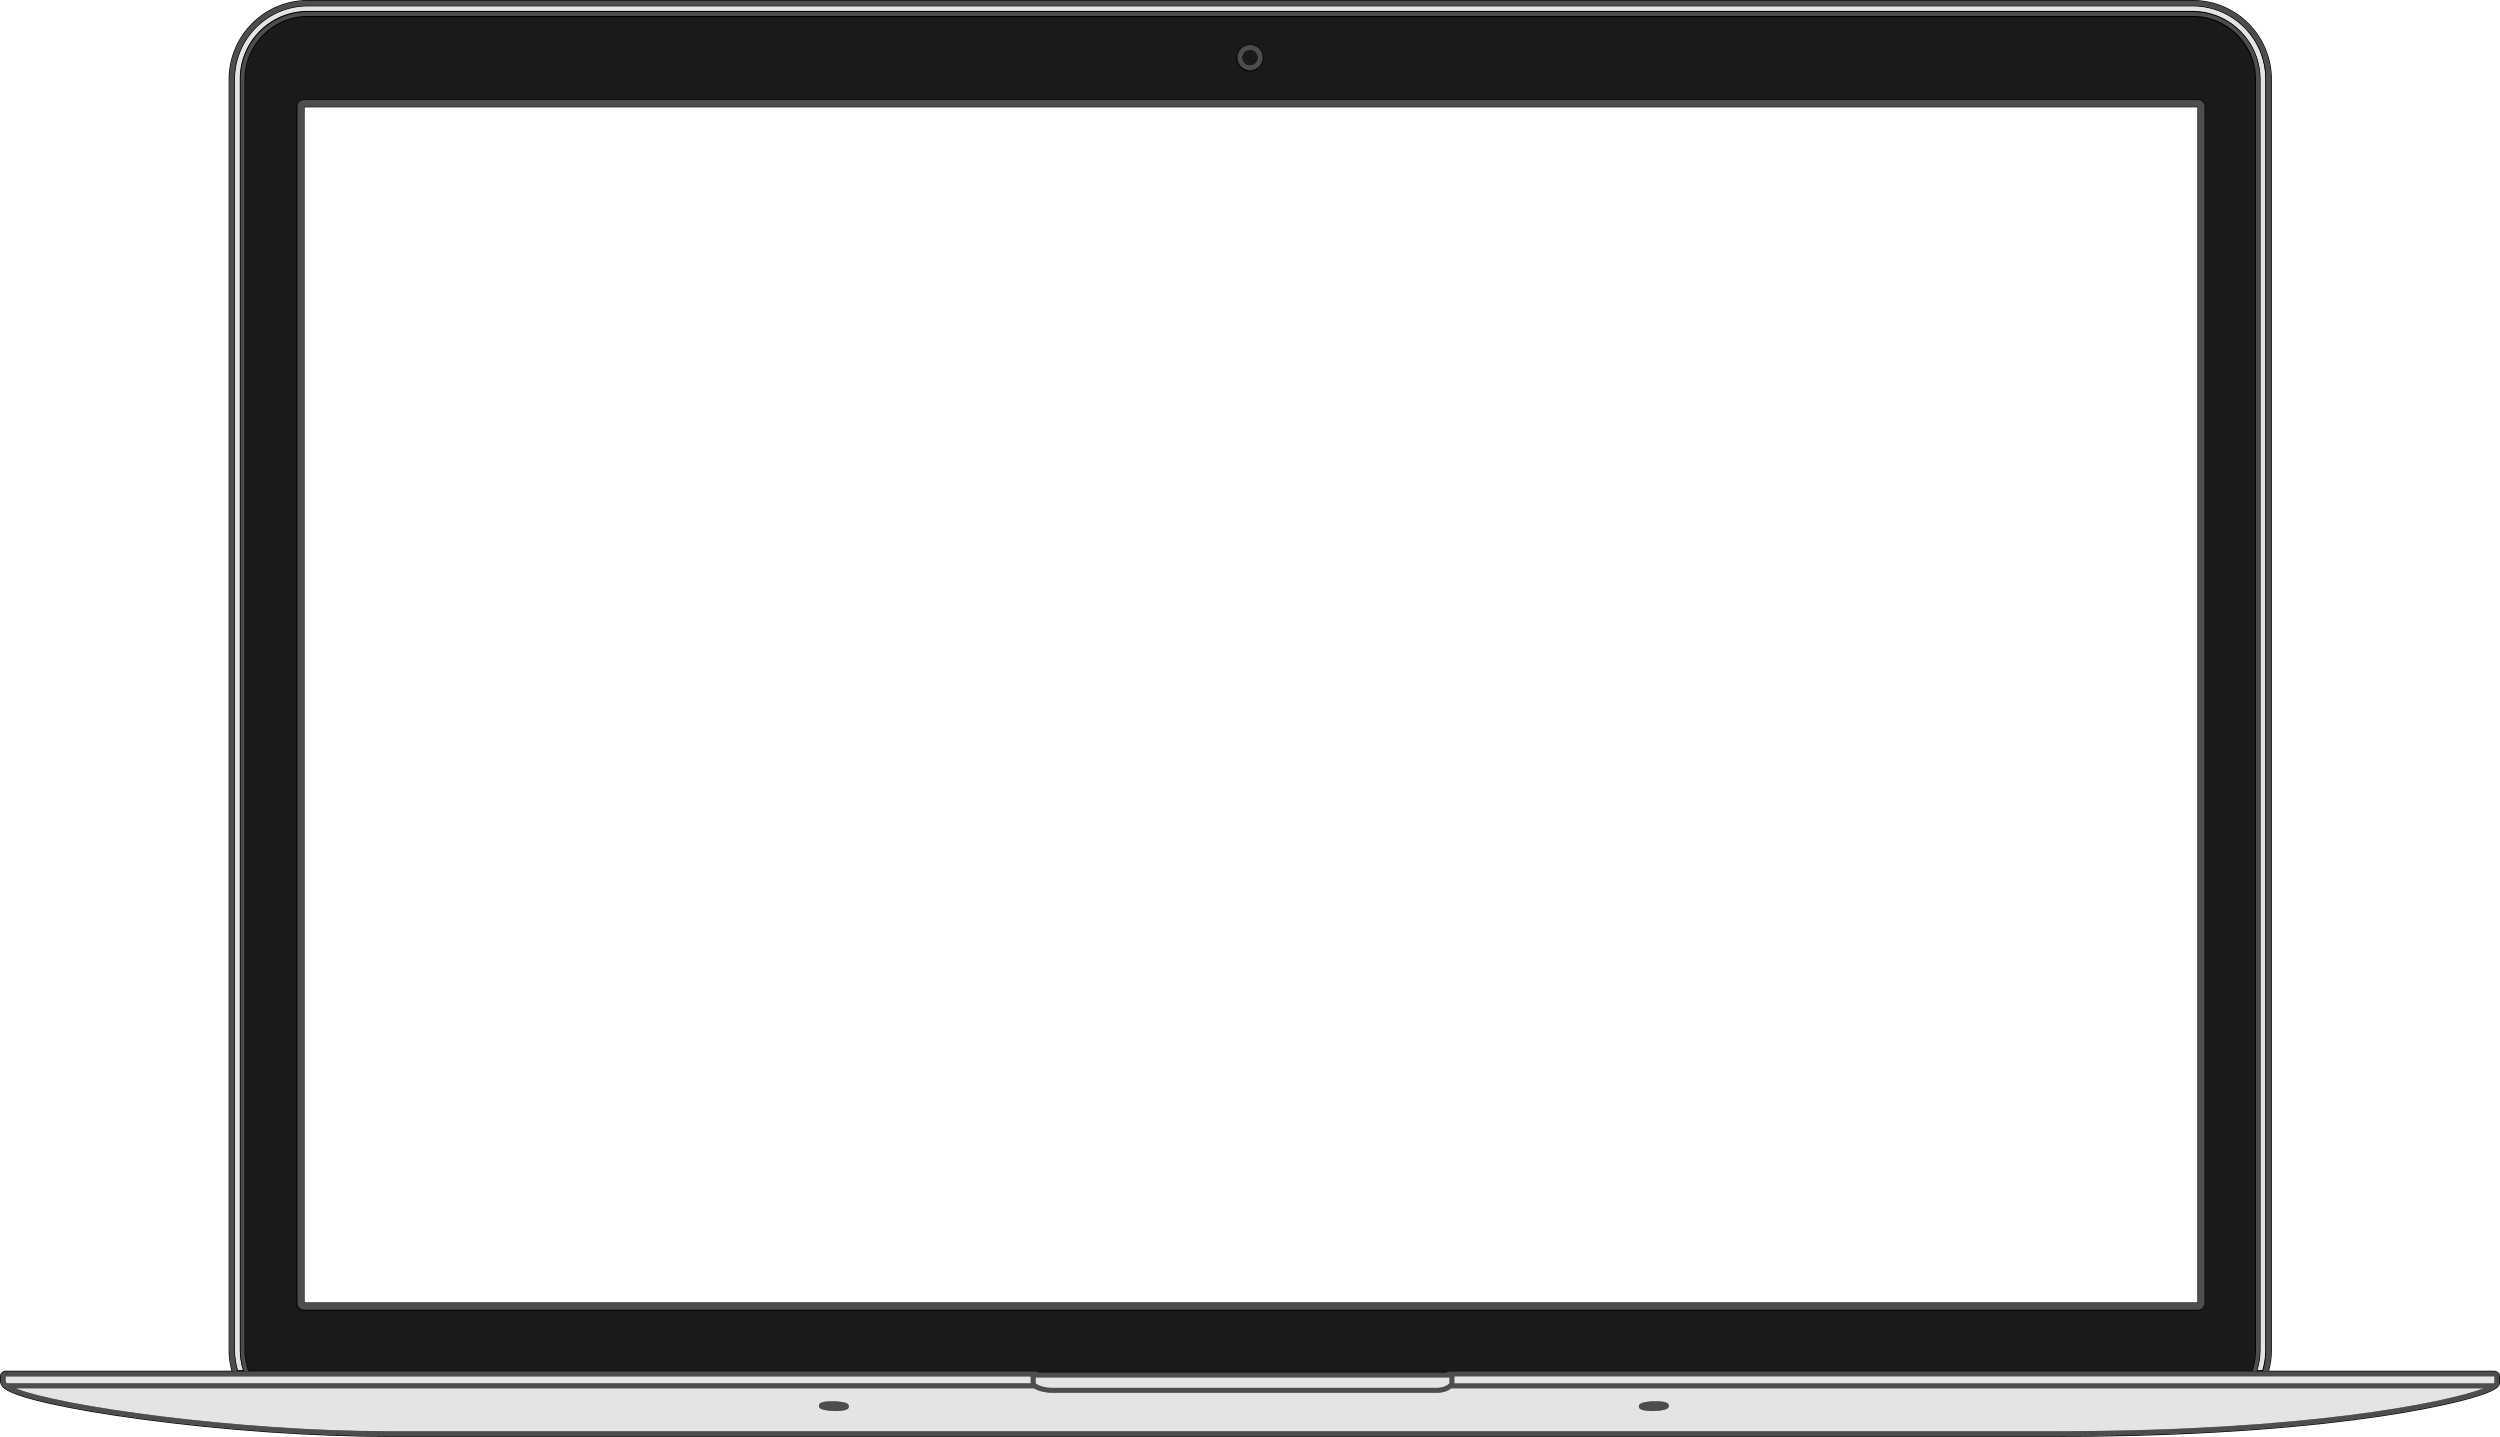
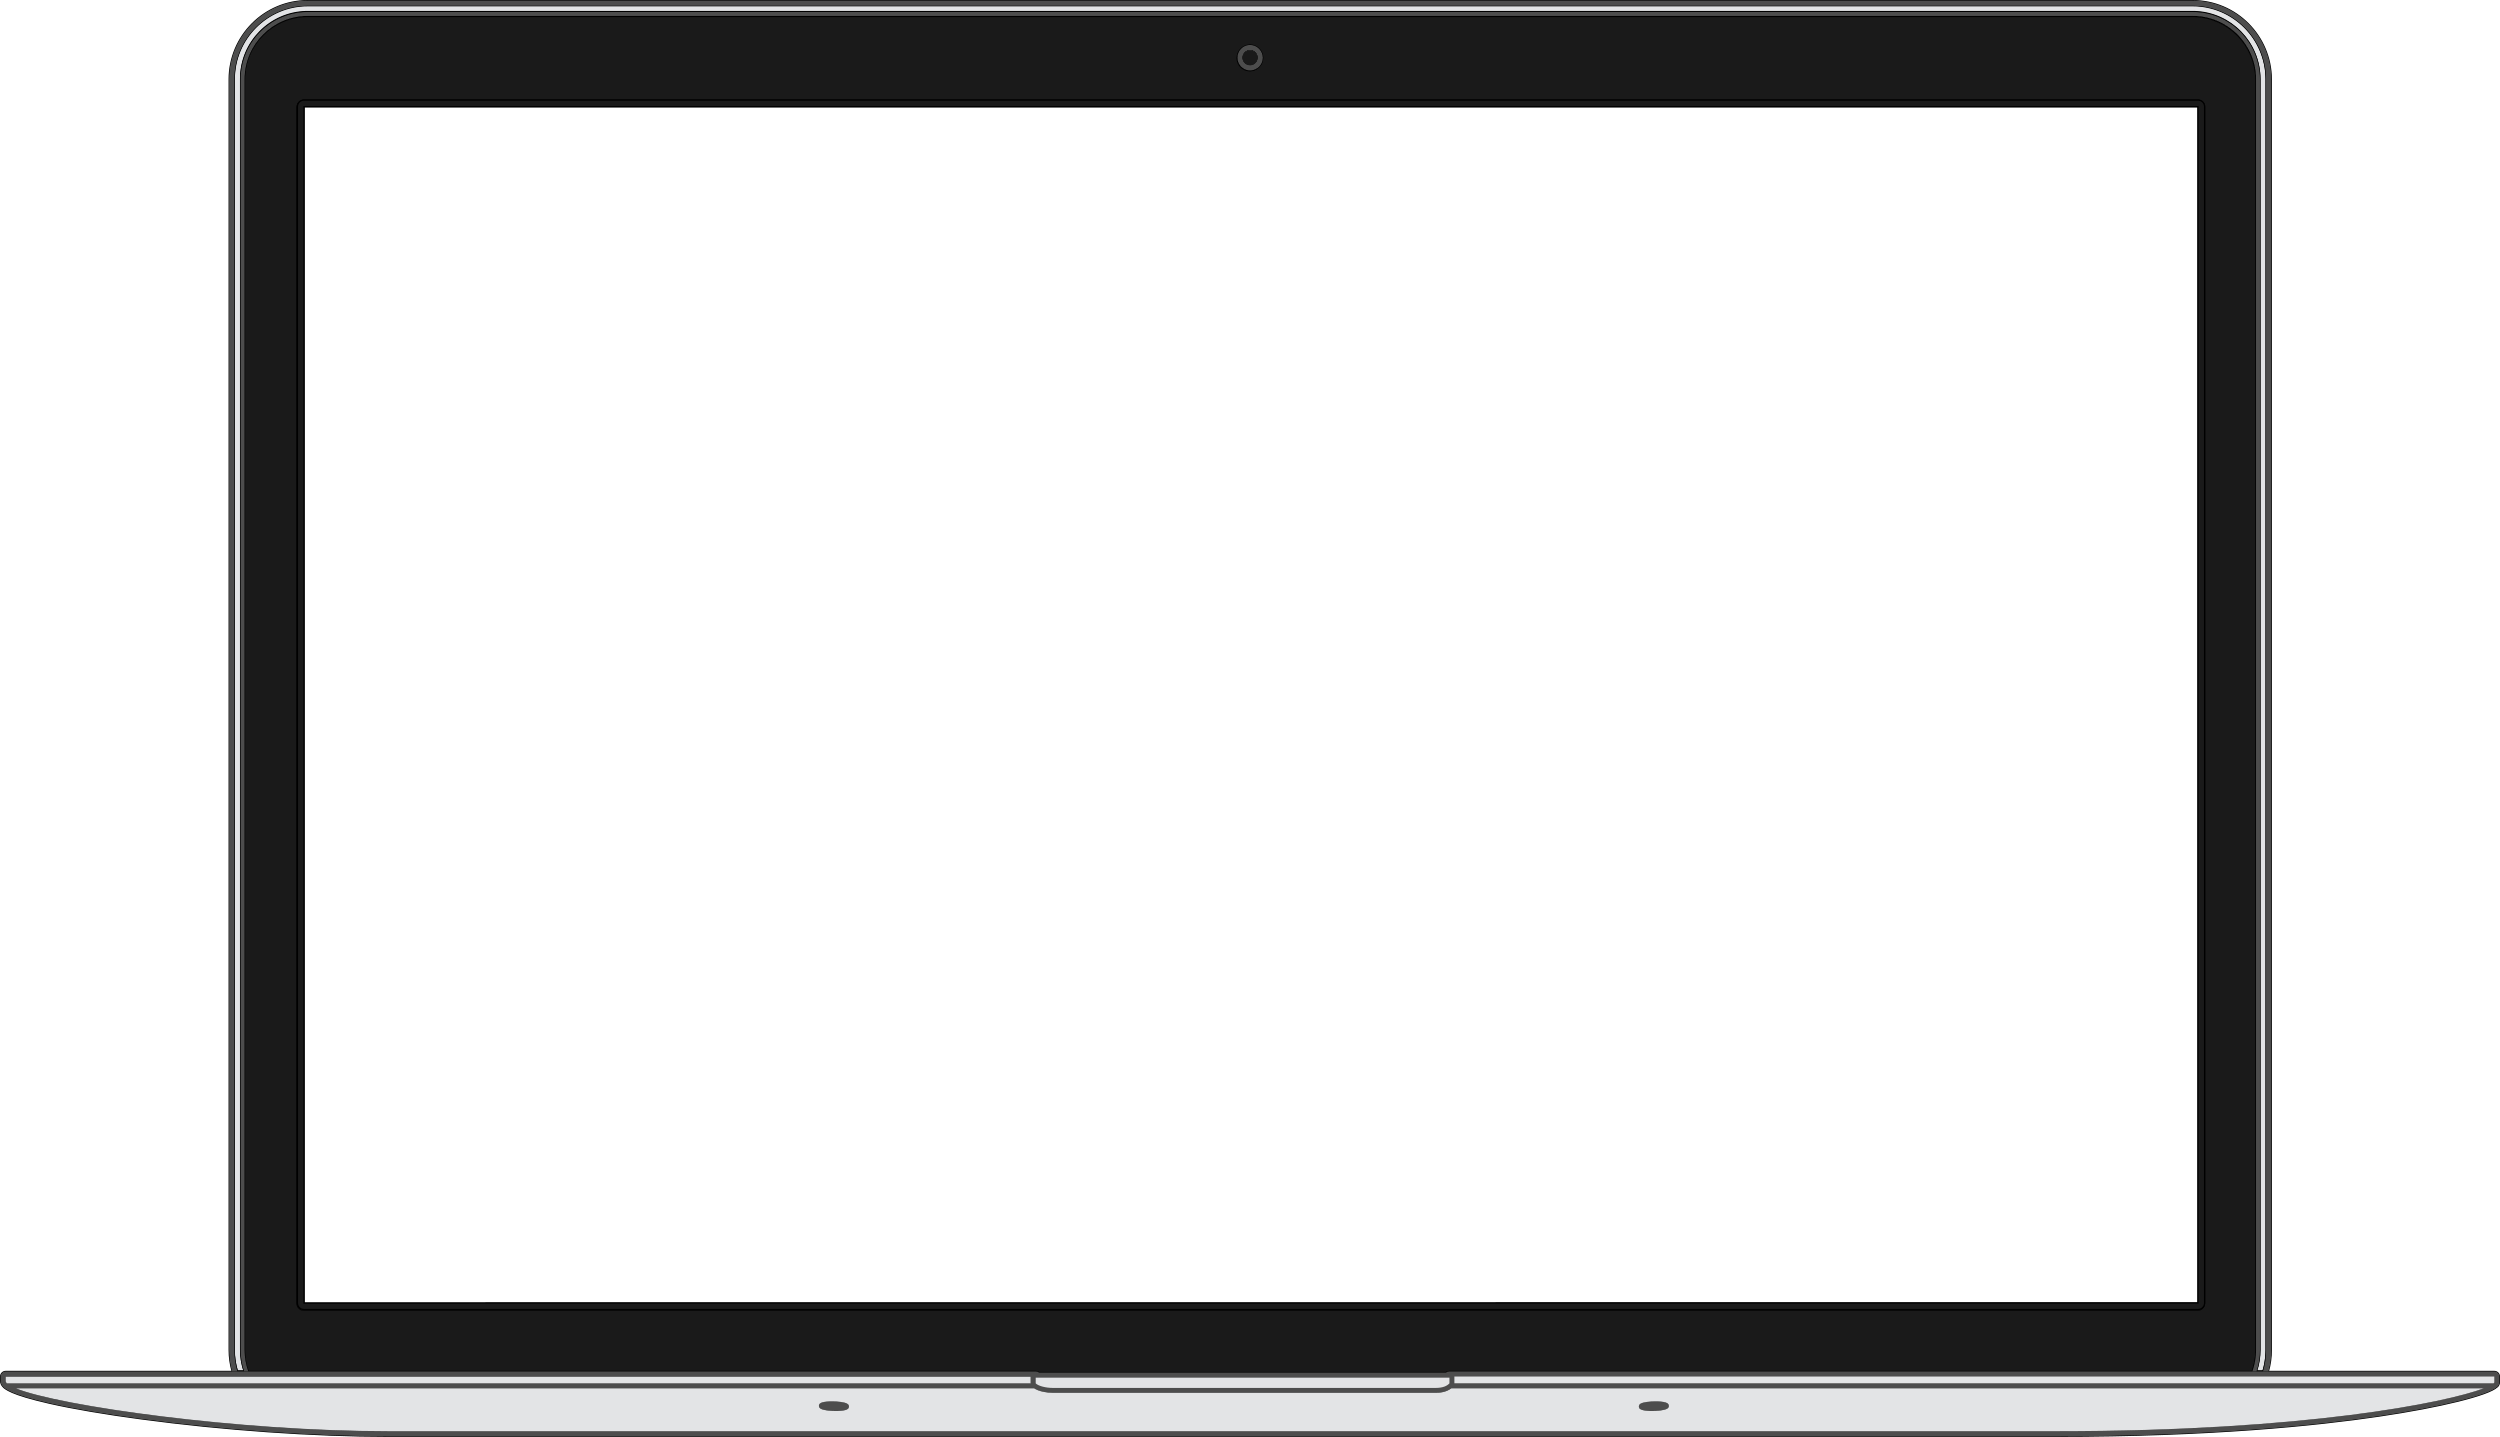
- <svg xmlns="http://www.w3.org/2000/svg" id="Layer_1" data-name="Layer 1" viewBox="0 0 1971.12 1132.906">
-   <defs>
-     <style>.cls-1,.cls-4{fill:#1a1a1a;}.cls-1,.cls-2{stroke:#000;stroke-miterlimit:10;}.cls-2,.cls-5{fill:#e3e4e6;}.cls-3{fill:#4d4d4d;}</style>
-   </defs>
-   <path class="cls-1" d="M2689.35-1295.176c-.36-.02-.72-.02-1.08-.02H1202.27c-.43,0-.86.01-1.29.02a50.049,50.049,0,0,0-48.92,49.98v1002a49.656,49.656,0,0,0,2.88,16.7c57.463.007,619.485.076,620.99.08a4.504,4.504,0,0,1,1.025.134,3.957,3.957,0,0,1,1.465.746h321.14a3.954,3.954,0,0,1,2.49-.88h.21q316.47-.03,632.92-.08a49.656,49.656,0,0,0,2.88-16.7v-1002A50.049,50.049,0,0,0,2689.35-1295.176Zm-744.78,22.98c.17-.01.34-.01.51-.01.1,0,.2,0,.3.01a9.969,9.969,0,0,1,9.45,9.95,9.969,9.969,0,0,1-9.45,9.95c-.1.01-.2.01-.3.01-.17,0-.34,0-.51-.01a9.951,9.951,0,0,1-9.66-9.95A9.951,9.951,0,0,1,1944.57-1272.196Zm752.92,991.89a5.213,5.213,0,0,1-5.18,5.24H1198.95a5.213,5.213,0,0,1-5.18-5.24v-943.24a5.207,5.207,0,0,1,5.18-5.24H2692.31a5.207,5.207,0,0,1,5.18,5.24Z" transform="translate(-959.5 1308.132)" />
-   <path class="cls-2" d="M2689.56-1304.014c-.43-.02-.86-.02-1.29-.02h-1486c-.5,0-1,.01-1.5.02a57.997,57.997,0,0,0-56.71,57.98V-244.034q0,2.175.18,4.56a58.701,58.701,0,0,0,2.26,12.14v.01l5.27-.01a52.727,52.727,0,0,1-2.08-8.558,52.768,52.768,0,0,1-.63-8.142V-1246.034a53.055,53.055,0,0,1,51.84-52.98c.46-.01.91-.02,1.37-.02h1486c.39,0,.77,0,1.16.02a53.055,53.055,0,0,1,51.63,52.98V-244.034a52.701,52.701,0,0,1-2.71,16.7h5.26a55.549,55.549,0,0,0,1.48-6.09,58.362,58.362,0,0,0,.97-10.61V-1246.034A57.996,57.996,0,0,0,2689.56-1304.014Z" transform="translate(-959.5 1308.132)" />
-   <path class="cls-2" d="M1945.38-1272.637c-.1-.01-.2-.01-.3-.01-.17,0-.34,0-.51.01a9.969,9.969,0,0,0-9.45,9.95,9.969,9.969,0,0,0,9.45,9.95c.17.01.34.01.51.01.1,0,.2,0,.3-.01a9.951,9.951,0,0,0,9.66-9.95A9.951,9.951,0,0,0,1945.38-1272.637Zm-.3,15.91a5.975,5.975,0,0,1-5.96-5.96,5.969,5.969,0,0,1,5.96-5.96,5.962,5.962,0,0,1,5.96,5.96A5.969,5.969,0,0,1,1945.08-1256.726Z" transform="translate(-959.5 1308.132)" />
-   <path class="cls-2" d="M2692.52-1229.226H1199.16a5.207,5.207,0,0,0-5.18,5.24v943.24a5.213,5.213,0,0,0,5.18,5.24H2692.52a5.213,5.213,0,0,0,5.18-5.24v-943.24A5.207,5.207,0,0,0,2692.52-1229.226ZM1199.16-280.746v-943.24H2692.52v943.24Z" transform="translate(-959.5 1308.132)" />
-   <path class="cls-2" d="M2741.272-1245.632v1002a52.701,52.701,0,0,1-2.71,16.7h-3.17a49.656,49.656,0,0,0,2.88-16.7v-1002a50.057,50.057,0,0,0-50-50h-1486a50.057,50.057,0,0,0-50,50v1002a49.656,49.656,0,0,0,2.88,16.7h-3.17a52.701,52.701,0,0,1-2.71-16.7v-1002a53.066,53.066,0,0,1,53-53h1486A53.059,53.059,0,0,1,2741.272-1245.632Z" transform="translate(-959.5 1308.132)" />
-   <path class="cls-2" d="M2750.272-1245.632v1002a61.729,61.729,0,0,1-2.3,16.7h-4.15a57.899,57.899,0,0,0,2.45-16.7v-1002a58.003,58.003,0,0,0-58-58h-1486a58.003,58.003,0,0,0-58,58v1002a58.247,58.247,0,0,0,2.45,16.7h-4.14a61.733,61.733,0,0,1-2.31-16.7v-1002a62.079,62.079,0,0,1,62-62h1486A62.073,62.073,0,0,1,2750.272-1245.632Z" transform="translate(-959.5 1308.132)" />
-   <path class="cls-2" d="M1628.782-198.572c-.26.87-.8,2.7-9.04,2.94-.51.01-1.01.02-1.51.02-4.17,0-9.78-.51-11.86-1.94a2.525,2.525,0,0,1-1.15-2.82c.26-.88.8-2.7,9.04-2.94.5-.01,1.01-.02,1.51-.02,4.17,0,9.78.51,11.86,1.93A2.539,2.539,0,0,1,1628.782-198.572Z" transform="translate(-959.5 1308.132)" />
-   <path class="cls-2" d="M2251.732-198.572a2.531,2.531,0,0,1,1.14-2.83c2.08-1.42,7.69-1.93,11.86-1.93.5,0,1.01.01,1.51.02,8.24.24,8.78,2.06,9.04,2.94a2.518,2.518,0,0,1-1.14,2.82c-2.09,1.43-7.69,1.94-11.86,1.94h-.01c-.5,0-1-.01-1.5-.02C2252.522-195.872,2251.982-197.702,2251.732-198.572Z" transform="translate(-959.5 1308.132)" />
-   <path class="cls-2" d="M2926.12-226.856H2102.26a3.954,3.954,0,0,0-2.49.88h-321.14a3.954,3.954,0,0,0-2.49-.88H964a3.999,3.999,0,0,0-4,4v3.54a6.556,6.556,0,0,0,2.01,4.57c.71.75,2.16,2.25,7.24,4.43,5.09,2.18,13.81,5.04,29.1,8.47,19.04,4.28,44.17,8.57,72.66,12.4,64.8,8.72,135.78,13.72,194.74,13.72H2580.87c121.48,0,205.42-8.63,254.45-15.86,48.42-7.14,86.6-16.6,93.11-23.04.02-.02.04-.05.06-.07a.176.176,0,0,1,.05-.04c.07-.08.13-.16.2-.24.03-.04.06-.07.09-.11a5.035,5.035,0,0,0,1.29-3.27v-4.5A3.999,3.999,0,0,0,2926.12-226.856Zm-1961.22,9.35a2.733,2.733,0,0,1-.9-1.81v-3.54h808.14v5.35Zm1615.97,37.78H1265.75c-118.19,0-259.12-19.75-293.76-33.77l-.11-.01h802.88c3.71,2.46,10.05,3.59,14.93,3.59h301.62c5.28,0,9.38-1.18,12.46-3.59h813.98C2887.92-202.346,2777.77-179.726,2580.87-179.726Z" transform="translate(-959.5 1308.132)" />
-   <path class="cls-3" d="M1945.38-1272.637c-.1-.01-.2-.01-.3-.01-.17,0-.34,0-.51.01a9.969,9.969,0,0,0-9.45,9.95,9.969,9.969,0,0,0,9.45,9.95c.17.01.34.01.51.01.1,0,.2,0,.3-.01a9.951,9.951,0,0,0,9.66-9.95A9.951,9.951,0,0,0,1945.38-1272.637Zm-.3,15.91a5.975,5.975,0,0,1-5.96-5.96,5.969,5.969,0,0,1,5.96-5.96,5.962,5.962,0,0,1,5.96,5.96A5.969,5.969,0,0,1,1945.08-1256.726Z" transform="translate(-959.5 1308.132)" />
-   <circle class="cls-4" cx="1945.082" cy="-1262.682" r="5.96" transform="translate(1767.596 2228.605) rotate(-76.71742)" />
-   <path id="mac-screen" class="cls-3" d="M2692.52-1229.226H1199.16a5.207,5.207,0,0,0-5.18,5.24v943.24a5.213,5.213,0,0,0,5.18,5.24H2692.52a5.213,5.213,0,0,0,5.18-5.24v-943.24A5.207,5.207,0,0,0,2692.52-1229.226ZM1199.16-280.746v-943.24H2692.52v943.24Z" transform="translate(-959.5 1308.132)" />
-   <path class="cls-3" d="M1628.782-198.572c-.26.87-.8,2.7-9.04,2.94-.51.01-1.01.02-1.51.02-4.17,0-9.78-.51-11.86-1.94a2.525,2.525,0,0,1-1.15-2.82c.26-.88.8-2.7,9.04-2.94.5-.01,1.01-.02,1.51-.02,4.17,0,9.78.51,11.86,1.93A2.539,2.539,0,0,1,1628.782-198.572Z" transform="translate(-959.5 1308.132)" />
-   <path class="cls-3" d="M2274.142-197.552c-2.09,1.43-7.69,1.94-11.86,1.94h-.01c-.5,0-1-.01-1.5-.02-8.25-.24-8.79-2.07-9.04-2.94a2.531,2.531,0,0,1,1.14-2.83c2.08-1.42,7.69-1.93,11.86-1.93.5,0,1.01.01,1.51.02,8.24.24,8.78,2.06,9.04,2.94A2.518,2.518,0,0,1,2274.142-197.552Z" transform="translate(-959.5 1308.132)" />
-   <path class="cls-3" d="M2750.272-1245.632v1002a61.729,61.729,0,0,1-2.3,16.7h-4.15a57.899,57.899,0,0,0,2.45-16.7v-1002a58.003,58.003,0,0,0-58-58h-1486a58.003,58.003,0,0,0-58,58v1002a58.247,58.247,0,0,0,2.45,16.7h-4.14a61.733,61.733,0,0,1-2.31-16.7v-1002a62.079,62.079,0,0,1,62-62h1486A62.073,62.073,0,0,1,2750.272-1245.632Z" transform="translate(-959.5 1308.132)" />
-   <path class="cls-3" d="M2741.272-1245.632v1002a52.701,52.701,0,0,1-2.71,16.7h-3.17a49.656,49.656,0,0,0,2.88-16.7v-1002a50.057,50.057,0,0,0-50-50h-1486a50.057,50.057,0,0,0-50,50v1002a49.656,49.656,0,0,0,2.88,16.7h-3.17a52.701,52.701,0,0,1-2.71-16.7v-1002a53.066,53.066,0,0,1,53-53h1486A53.059,53.059,0,0,1,2741.272-1245.632Z" transform="translate(-959.5 1308.132)" />
-   <path class="cls-3" d="M2926.12-226.856H2102.26a3.954,3.954,0,0,0-2.49.88h-321.14a3.954,3.954,0,0,0-2.49-.88H964a3.999,3.999,0,0,0-4,4v3.54a6.556,6.556,0,0,0,2.01,4.57c.71.75,2.16,2.25,7.24,4.43,5.09,2.18,13.81,5.04,29.1,8.47,19.04,4.28,44.17,8.57,72.66,12.4,64.8,8.72,135.78,13.72,194.74,13.72H2580.87c121.48,0,205.42-8.63,254.45-15.86,48.42-7.14,86.6-16.6,93.11-23.04.02-.02.04-.05.06-.07a.176.176,0,0,1,.05-.04c.07-.08.13-.16.2-.24.03-.04.06-.07.09-.11a5.035,5.035,0,0,0,1.29-3.27v-4.5A3.999,3.999,0,0,0,2926.12-226.856Zm-823.86,4.88v4.47c-1.94,1.95-5.08,3.59-10.95,3.59h-301.62c-5.87,0-11.6-1.64-13.55-3.59v-4.47Zm-1137.36,4.47a2.733,2.733,0,0,1-.9-1.81v-3.54h808.14v5.35Zm1615.97,37.78H1265.75c-118.19,0-259.12-19.75-293.76-33.77l-.11-.01h802.88c3.71,2.46,10.05,3.59,14.93,3.59h301.62c5.28,0,9.38-1.18,12.46-3.59h813.98C2887.92-202.346,2777.77-179.726,2580.87-179.726Zm345.25-38.63a1.339,1.339,0,0,1-.46.85H2106.26v-5.35h819.86Z" transform="translate(-959.5 1308.132)" />
-   <path class="cls-5" d="M1772.142-222.852v5.35h-807.24a2.733,2.733,0,0,1-.9-1.81v-3.54Z" transform="translate(-959.5 1308.132)" />
-   <path class="cls-5" d="M2103.77-213.506c-3.08,2.41-7.18,3.59-12.46,3.59h-301.62c-4.88,0-11.22-1.13-14.93-3.59h-802.88l.11.01c34.64,14.02,175.57,33.77,293.76,33.77H2580.87c196.9,0,307.05-22.62,336.88-33.78Zm-474.99,14.93c-.26.87-.8,2.7-9.04,2.94-.51.01-1.01.02-1.51.02-4.17,0-9.78-.51-11.86-1.94a2.525,2.525,0,0,1-1.15-2.82c.26-.88.8-2.7,9.04-2.94.5-.01,1.01-.02,1.51-.02,4.17,0,9.78.51,11.86,1.93A2.539,2.539,0,0,1,1628.78-198.576Zm645.36,1.02c-2.09,1.43-7.69,1.94-11.86,1.94h-.01c-.5,0-1-.01-1.5-.02-8.25-.24-8.79-2.07-9.04-2.94a2.531,2.531,0,0,1,1.14-2.83c2.08-1.42,7.69-1.93,11.86-1.93.5,0,1.01.01,1.51.02,8.24.24,8.78,2.06,9.04,2.94A2.518,2.518,0,0,1,2274.14-197.556Z" transform="translate(-959.5 1308.132)" />
+ <svg xmlns="http://www.w3.org/2000/svg" version="1.1" id="Layer_1" x="0px" y="0px" viewBox="0 0 1971.1 1132.9" style="enable-background:new 0 0 1971.1 1132.9;" xml:space="preserve">
+   <style type="text/css">
+ 	.st0{fill:#1A1A1A;stroke:#000000;stroke-miterlimit:10;}
+ 	.st1{fill:#E3E4E6;stroke:#000000;stroke-miterlimit:10;}
+ 	.st2{fill:#4D4D4D;}
+ 	.st3{fill:#1A1A1A;}
+ 	.st4{fill:#E3E4E6;}
+ </style>
+   <path class="st0" d="M1729.9,13c-0.4,0-0.7,0-1.1,0h-1486c-0.4,0-0.9,0-1.3,0c-27.2,0.6-48.9,22.8-48.9,50v1002  c0,5.7,1,11.3,2.9,16.7c57.5,0,619.5,0.1,621,0.1c0.3,0,0.7,0.1,1,0.1c0.5,0.1,1,0.4,1.5,0.7h321.1c0.7-0.6,1.6-0.9,2.5-0.9h0.2  c211,0,422,0,632.9-0.1c1.9-5.4,2.9-11,2.9-16.7V62.9C1778.5,35.8,1756.9,13.7,1729.9,13z M985.1,35.9c0.2,0,0.3,0,0.5,0  c0.1,0,0.2,0,0.3,0c5.3,0.3,9.4,4.6,9.4,9.9c0,5.3-4.2,9.7-9.4,10c-0.1,0-0.2,0-0.3,0c-0.2,0-0.3,0-0.5,0c-5.4-0.2-9.7-4.6-9.7-10  C975.4,40.5,979.7,36.1,985.1,35.9L985.1,35.9z M1738,1027.8c0,2.9-2.3,5.2-5.2,5.2H239.4c-2.9,0-5.2-2.4-5.2-5.2V84.6  c0-2.9,2.3-5.2,5.2-5.2c0,0,0,0,0,0h1493.4c2.9,0,5.2,2.4,5.2,5.2c0,0,0,0,0,0V1027.8z" />
+   <path class="st1" d="M1730.1,4.1c-0.4,0-0.9,0-1.3,0h-1486c-0.5,0-1,0-1.5,0c-31.5,0.7-56.7,26.5-56.7,58v1002c0,1.4,0.1,3,0.2,4.6  c0.3,4.1,1.1,8.2,2.3,12.1v0l5.3,0c-0.9-2.8-1.6-5.7-2.1-8.6c-0.4-2.7-0.6-5.4-0.6-8.1V62.1c0-28.8,23-52.3,51.8-53  c0.5,0,0.9,0,1.4,0h1486c0.4,0,0.8,0,1.2,0c28.7,0.8,51.6,24.3,51.6,53v1002c0,5.7-0.9,11.3-2.7,16.7h5.3c0.6-2,1.1-4,1.5-6.1  c0.6-3.5,1-7.1,1-10.6V62.1C1786.6,30.6,1761.5,4.9,1730.1,4.1z" />
+   <path class="st1" d="M985.9,35.5c-0.1,0-0.2,0-0.3,0c-0.2,0-0.3,0-0.5,0c-5.3,0.3-9.4,4.6-9.4,10c0,5.3,4.2,9.7,9.4,10  c0.2,0,0.3,0,0.5,0c0.1,0,0.2,0,0.3,0c5.4-0.2,9.7-4.6,9.7-10C995.5,40.1,991.3,35.7,985.9,35.5z M985.6,51.4c-3.3,0-6-2.7-6-6  c0-3.3,2.7-6,6-6c3.3,0,6,2.7,6,6C991.5,48.7,988.9,51.4,985.6,51.4L985.6,51.4z" />
+   <path class="st1" d="M1733,78.9H239.7c-2.9,0-5.2,2.4-5.2,5.2c0,0,0,0,0,0v943.2c0,2.9,2.3,5.2,5.2,5.2H1733c2.9,0,5.2-2.4,5.2-5.2  V84.1C1738.2,81.3,1735.9,78.9,1733,78.9C1733,78.9,1733,78.9,1733,78.9z M239.7,1027.4V84.1H1733v943.2L239.7,1027.4z" />
+   <path class="st1" d="M1781.8,62.5v1002c0,5.7-0.9,11.3-2.7,16.7h-3.2c1.9-5.4,2.9-11,2.9-16.7V62.5c0-27.6-22.4-50-50-50h-1486  c-27.6,0-50,22.4-50,50v1002c0,5.7,1,11.3,2.9,16.7h-3.2c-1.8-5.4-2.7-11-2.7-16.7V62.5c0-29.3,23.7-53,53-53h1486  C1758,9.5,1781.7,33.2,1781.8,62.5z" />
+   <path class="st1" d="M1790.8,62.5v1002c0,5.6-0.8,11.3-2.3,16.7h-4.2c1.6-5.4,2.5-11,2.4-16.7V62.5c0-32-26-58-58-58h-1486  c-32,0-58,26-58,58v1002c0,5.7,0.8,11.3,2.4,16.7h-4.1c-1.5-5.4-2.3-11.1-2.3-16.7V62.5c0-34.2,27.8-62,62-62h1486  C1763,0.5,1790.7,28.3,1790.8,62.5z" />
+   <path class="st1" d="M669.3,1109.6c-0.3,0.9-0.8,2.7-9,2.9c-0.5,0-1,0-1.5,0c-4.2,0-9.8-0.5-11.9-1.9c-1-0.6-1.4-1.7-1.2-2.8  c0.3-0.9,0.8-2.7,9-2.9c0.5,0,1,0,1.5,0c4.2,0,9.8,0.5,11.9,1.9C669.1,1107.3,669.6,1108.5,669.3,1109.6z" />
+   <path class="st1" d="M1292.2,1109.6c-0.3-1.1,0.2-2.2,1.1-2.8c2.1-1.4,7.7-1.9,11.9-1.9c0.5,0,1,0,1.5,0c8.2,0.2,8.8,2.1,9,2.9  c0.3,1.1-0.2,2.2-1.1,2.8c-2.1,1.4-7.7,1.9-11.9,1.9h0c-0.5,0-1,0-1.5,0C1293,1112.3,1292.5,1110.4,1292.2,1109.6z" />
+   <path class="st1" d="M1966.6,1081.3h-823.9c-0.9,0-1.8,0.3-2.5,0.9H819.1c-0.7-0.6-1.6-0.9-2.5-0.9H4.5c-2.2,0-4,1.8-4,4  c0,0,0,0,0,0v3.5c0,1.7,0.8,3.4,2,4.6c0.7,0.8,2.2,2.2,7.2,4.4c5.1,2.2,13.8,5,29.1,8.5c19,4.3,44.2,8.6,72.7,12.4  c64.8,8.7,135.8,13.7,194.7,13.7h1315.1c121.5,0,205.4-8.6,254.4-15.9c48.4-7.1,86.6-16.6,93.1-23c0,0,0-0.1,0.1-0.1c0,0,0,0,0.1,0  c0.1-0.1,0.1-0.2,0.2-0.2c0,0,0.1-0.1,0.1-0.1c0.8-0.9,1.3-2.1,1.3-3.3v-4.5C1970.6,1083.1,1968.8,1081.3,1966.6,1081.3  C1966.6,1081.3,1966.6,1081.3,1966.6,1081.3z M5.4,1090.6c-0.5-0.5-0.8-1.1-0.9-1.8v-3.5h808.1v5.3H5.4z M1621.4,1128.4H306.2  c-118.2,0-259.1-19.8-293.8-33.8l-0.1,0h802.9c3.7,2.5,10.1,3.6,14.9,3.6h301.6c5.3,0,9.4-1.2,12.5-3.6h814  C1928.4,1105.8,1818.3,1128.4,1621.4,1128.4z" />
+   <path class="st2" d="M985.9,35.5c-0.1,0-0.2,0-0.3,0c-0.2,0-0.3,0-0.5,0c-5.3,0.3-9.4,4.6-9.4,10c0,5.3,4.2,9.7,9.4,10  c0.2,0,0.3,0,0.5,0c0.1,0,0.2,0,0.3,0c5.4-0.2,9.7-4.6,9.7-10C995.5,40.1,991.3,35.7,985.9,35.5z M985.6,51.4c-3.3,0-6-2.7-6-6  c0-3.3,2.7-6,6-6c3.3,0,6,2.7,6,6C991.5,48.7,988.9,51.4,985.6,51.4L985.6,51.4z" />
+   <circle class="st3" cx="985.6" cy="45.5" r="6" />
+   <path id="mac-screen" class="st0" d="M1733,78.9H239.7c-2.9,0-5.2,2.4-5.2,5.2c0,0,0,0,0,0v943.2c0,2.9,2.3,5.2,5.2,5.2H1733  c2.9,0,5.2-2.4,5.2-5.2V84.1C1738.2,81.3,1735.9,78.9,1733,78.9C1733,78.9,1733,78.9,1733,78.9z M239.7,1027.4V84.1H1733v943.2  L239.7,1027.4z" />
+   <path class="st2" d="M669.3,1109.6c-0.3,0.9-0.8,2.7-9,2.9c-0.5,0-1,0-1.5,0c-4.2,0-9.8-0.5-11.9-1.9c-1-0.6-1.4-1.7-1.2-2.8  c0.3-0.9,0.8-2.7,9-2.9c0.5,0,1,0,1.5,0c4.2,0,9.8,0.5,11.9,1.9C669.1,1107.3,669.6,1108.5,669.3,1109.6z" />
+   <path class="st2" d="M1314.6,1110.6c-2.1,1.4-7.7,1.9-11.9,1.9h0c-0.5,0-1,0-1.5,0c-8.2-0.2-8.8-2.1-9-2.9c-0.3-1.1,0.2-2.2,1.1-2.8  c2.1-1.4,7.7-1.9,11.9-1.9c0.5,0,1,0,1.5,0c8.2,0.2,8.8,2.1,9,2.9C1316.1,1108.8,1315.6,1110,1314.6,1110.6z" />
+   <path class="st2" d="M1790.8,62.5v1002c0,5.6-0.8,11.3-2.3,16.7h-4.2c1.6-5.4,2.5-11,2.4-16.7V62.5c0-32-26-58-58-58h-1486  c-32,0-58,26-58,58v1002c0,5.7,0.8,11.3,2.4,16.7h-4.1c-1.5-5.4-2.3-11.1-2.3-16.7V62.5c0-34.2,27.8-62,62-62h1486  C1763,0.5,1790.7,28.3,1790.8,62.5z" />
+   <path class="st2" d="M1781.8,62.5v1002c0,5.7-0.9,11.3-2.7,16.7h-3.2c1.9-5.4,2.9-11,2.9-16.7V62.5c0-27.6-22.4-50-50-50h-1486  c-27.6,0-50,22.4-50,50v1002c0,5.7,1,11.3,2.9,16.7h-3.2c-1.8-5.4-2.7-11-2.7-16.7V62.5c0-29.3,23.7-53,53-53h1486  C1758,9.5,1781.7,33.2,1781.8,62.5z" />
+   <path class="st2" d="M1966.6,1081.3h-823.9c-0.9,0-1.8,0.3-2.5,0.9H819.1c-0.7-0.6-1.6-0.9-2.5-0.9H4.5c-2.2,0-4,1.8-4,4  c0,0,0,0,0,0v3.5c0,1.7,0.8,3.4,2,4.6c0.7,0.8,2.2,2.2,7.2,4.4c5.1,2.2,13.8,5,29.1,8.5c19,4.3,44.2,8.6,72.7,12.4  c64.8,8.7,135.8,13.7,194.7,13.7h1315.1c121.5,0,205.4-8.6,254.4-15.9c48.4-7.1,86.6-16.6,93.1-23c0,0,0-0.1,0.1-0.1c0,0,0,0,0.1,0  c0.1-0.1,0.1-0.2,0.2-0.2c0,0,0.1-0.1,0.1-0.1c0.8-0.9,1.3-2.1,1.3-3.3v-4.5C1970.6,1083.1,1968.8,1081.3,1966.6,1081.3  C1966.6,1081.3,1966.6,1081.3,1966.6,1081.3z M1142.8,1086.2v4.5c-1.9,2-5.1,3.6-10.9,3.6H830.2c-5.9,0-11.6-1.6-13.6-3.6v-4.5  H1142.8z M5.4,1090.6c-0.5-0.5-0.8-1.1-0.9-1.8v-3.5h808.1v5.3H5.4z M1621.4,1128.4H306.2c-118.2,0-259.1-19.8-293.8-33.8l-0.1,0  h802.9c3.7,2.5,10.1,3.6,14.9,3.6h301.6c5.3,0,9.4-1.2,12.5-3.6h814C1928.4,1105.8,1818.3,1128.4,1621.4,1128.4z M1966.6,1089.8  c0,0.3-0.2,0.6-0.5,0.8h-819.4v-5.3h819.9V1089.8z" />
+   <path class="st4" d="M812.6,1085.3v5.4H5.4c-0.5-0.5-0.8-1.1-0.9-1.8v-3.5H812.6z" />
+   <path class="st4" d="M1144.3,1094.6c-3.1,2.4-7.2,3.6-12.5,3.6H830.2c-4.9,0-11.2-1.1-14.9-3.6H12.4l0.1,0  c34.6,14,175.6,33.8,293.8,33.8h1315.1c196.9,0,307.1-22.6,336.9-33.8H1144.3z M669.3,1109.6c-0.3,0.9-0.8,2.7-9,2.9  c-0.5,0-1,0-1.5,0c-4.2,0-9.8-0.5-11.9-1.9c-1-0.6-1.4-1.7-1.2-2.8c0.3-0.9,0.8-2.7,9-2.9c0.5,0,1,0,1.5,0c4.2,0,9.8,0.5,11.9,1.9  C669.1,1107.3,669.6,1108.5,669.3,1109.6z M1314.6,1110.6c-2.1,1.4-7.7,1.9-11.9,1.9h0c-0.5,0-1,0-1.5,0c-8.2-0.2-8.8-2.1-9-2.9  c-0.3-1.1,0.2-2.2,1.1-2.8c2.1-1.4,7.7-1.9,11.9-1.9c0.5,0,1,0,1.5,0c8.2,0.2,8.8,2.1,9,2.9  C1316.1,1108.8,1315.6,1110,1314.6,1110.6L1314.6,1110.6z" />
</svg>
